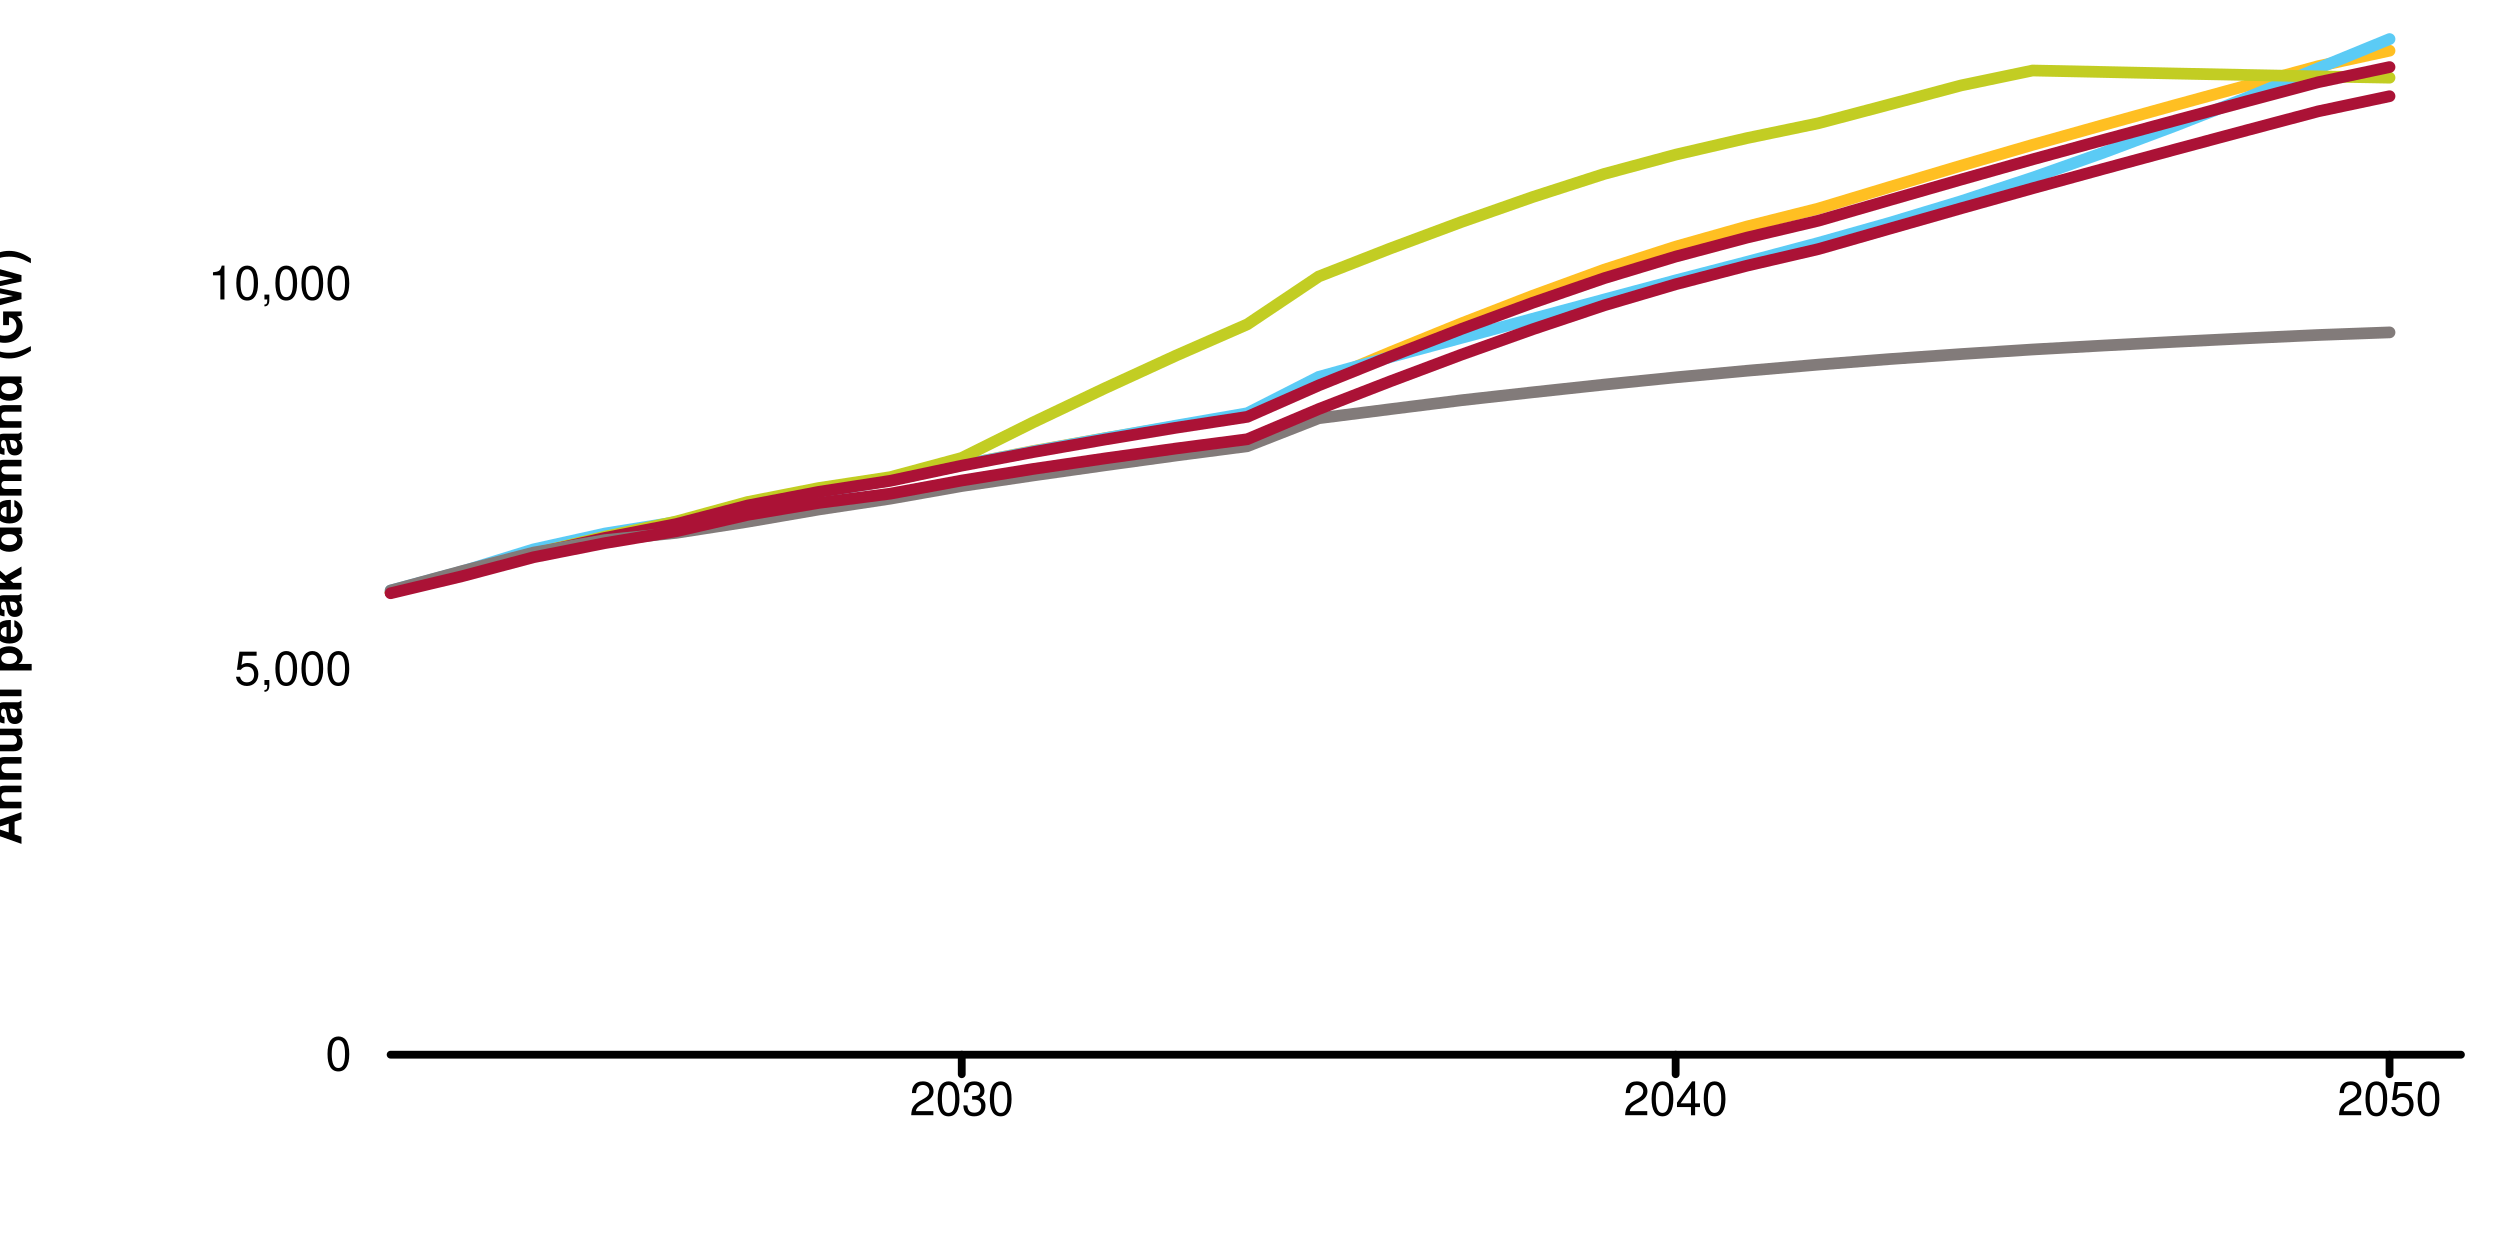
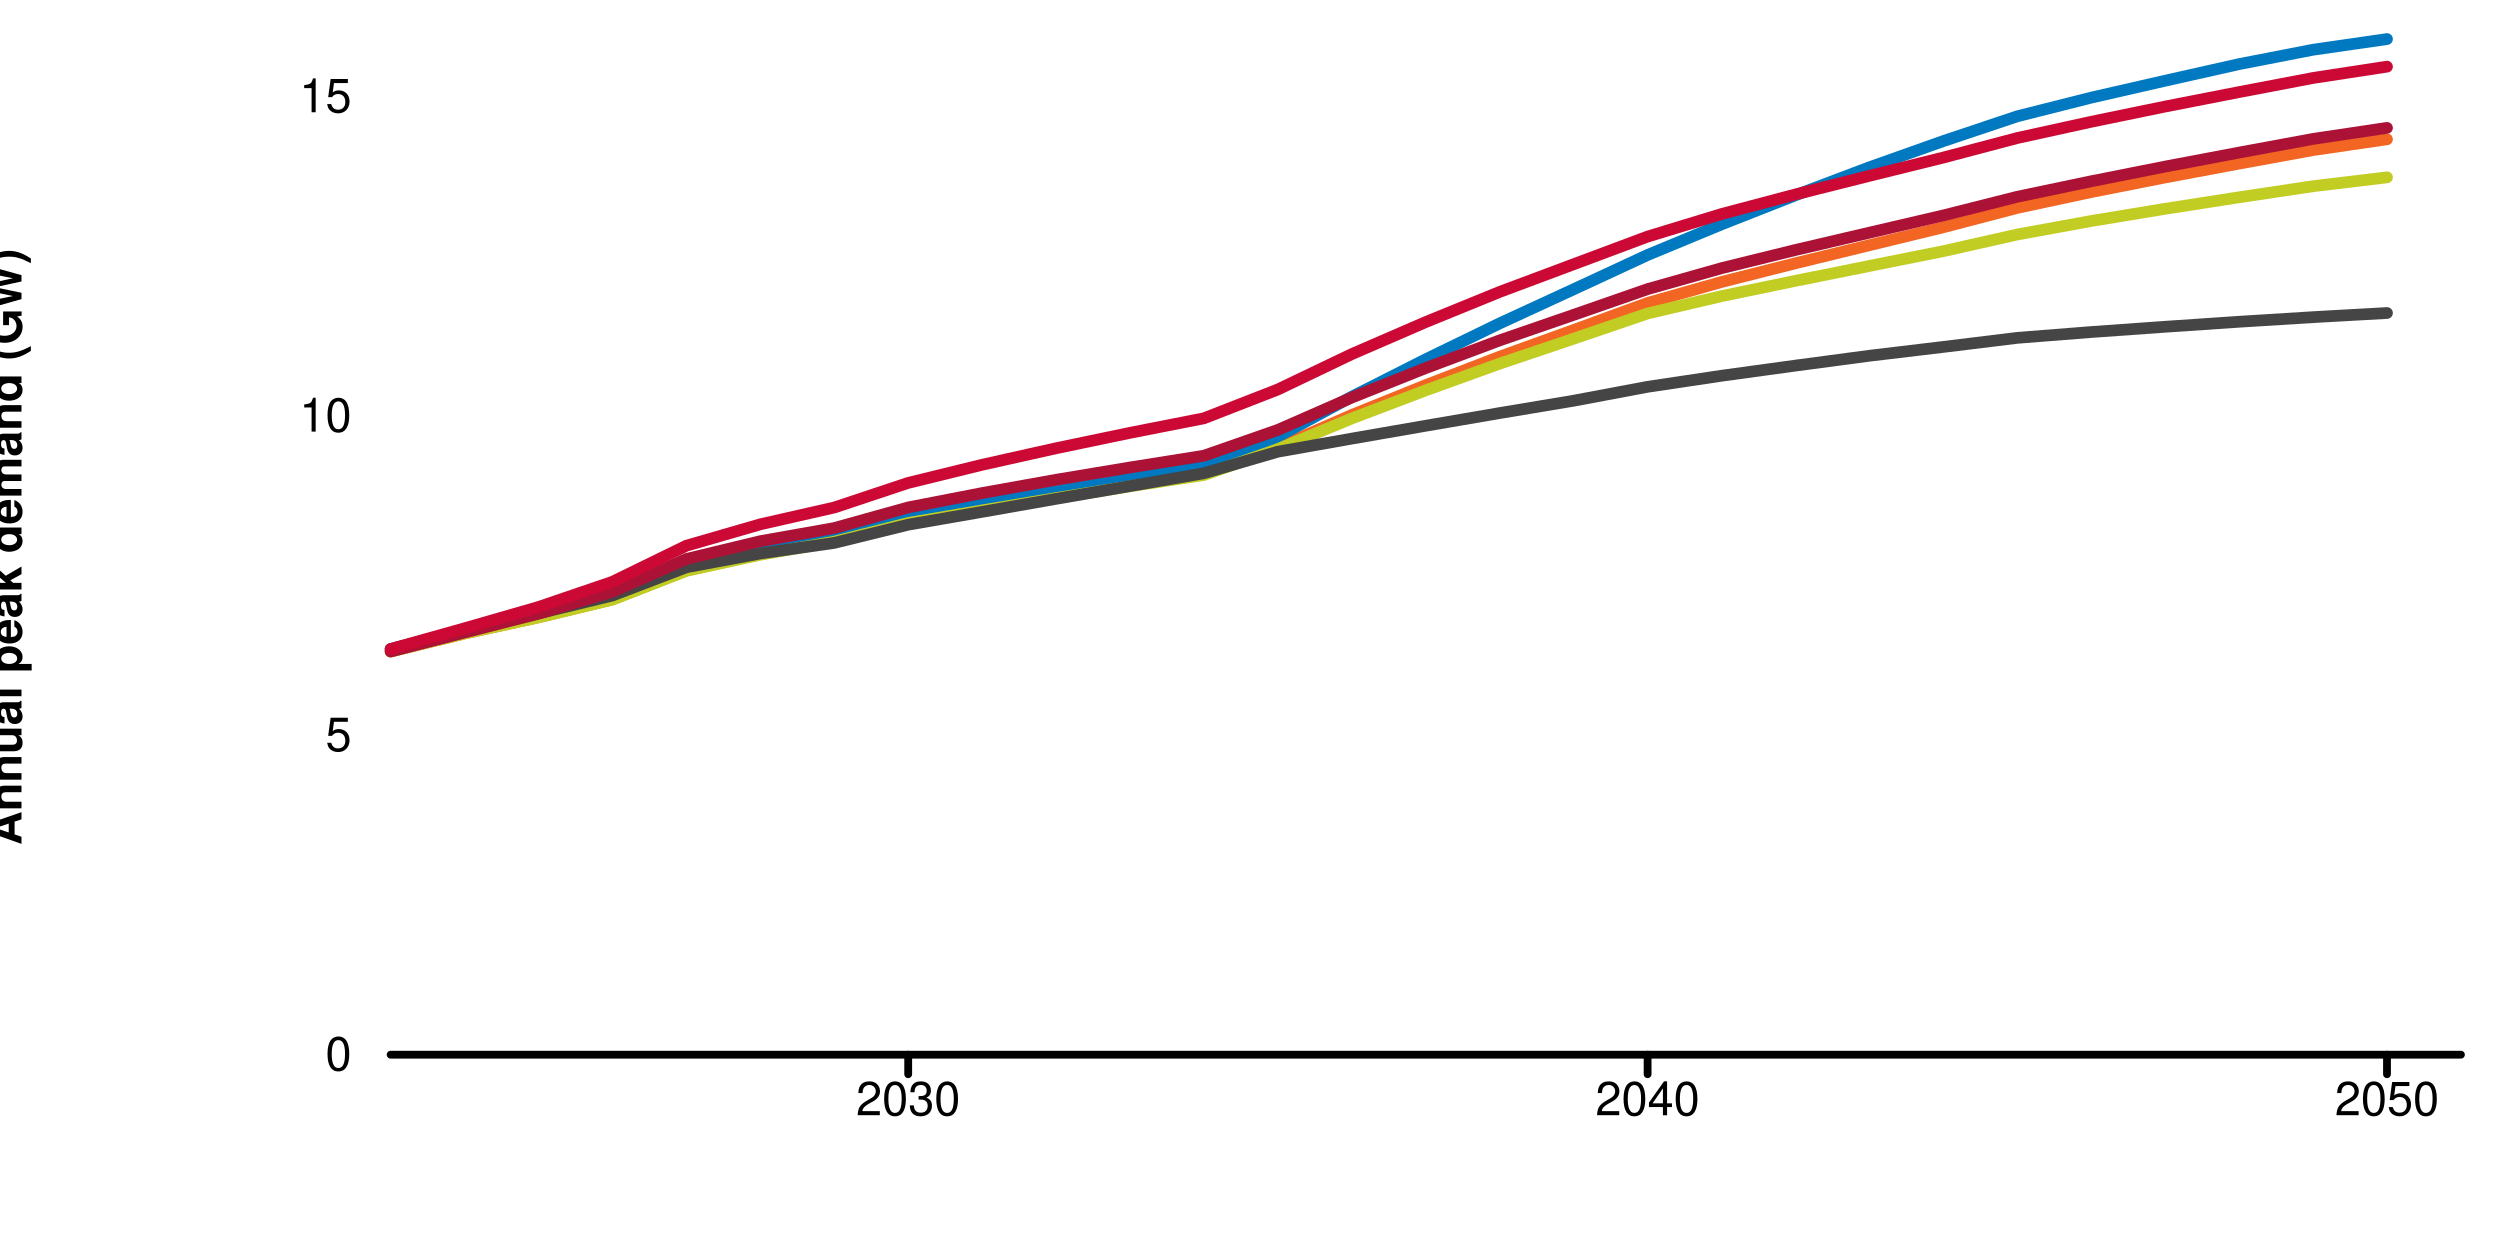
<svg xmlns="http://www.w3.org/2000/svg" width="640" height="320" viewBox="0 0 640 320" style="overflow:display" preserveAspectRatio="xMinYMin meet" overflow="visible">
  <defs>
    <style>
	.data-series path.line { fill-opacity: 0; }
	.data-series path.line.dotted { stroke-dasharray: 12 20 }
	.data-series circle { display: none; }
	.data-series:hover path.line, .data-series.on path.line { stroke-width: 5; }
	.data-series:hover circle, .data-series.on circle { display: inline; }
	.data-series circle:hover, .data-series circle.on { r: 6px!important; fill: black; }
	.grid { font-family: "Helvetica Neue",Helvetica,Arial,"Lucida Grande",sans-serif; }
	.grid line { stroke: rgb(0,0,0); stroke-width: 2; stroke-linecap: round; }
	.grid.grid-x text { text-anchor: middle; dominant-baseline: hanging; transform: translateY(10px); }
	.grid.grid-y text { text-anchor: end; dominant-baseline: middle; transform: translateX(-10px); }
	</style>
  </defs>
  <g class="grid grid-y">
    <line x1="100" y1="270" x2="630" y2="270" data-left="100" />
    <text x="100" y="270" text-anchor="end">0</text>
-     <text x="100" y="171.33" text-anchor="end">5,000</text>
-     <text x="100" y="72.659" text-anchor="end">10,000</text>
+     <text x="100" y="188.244" text-anchor="end">5</text>
+     <text x="100" y="106.488" text-anchor="end">10</text>
+     <text x="100" y="24.732" text-anchor="end">15</text>
    <text style="text-anchor:middle;dominant-baseline:hanging;font-weight:bold;transform: translateY(140px) rotate(-90deg);">Annual peak demand (GW)</text>
  </g>
  <g class="grid grid-x">
-     <line class="tick" x1="246.207" y1="270" x2="246.207" y2="275" />
-     <text x="246.207" y="270" text-anchor="middle">2030</text>
-     <line class="tick" x1="428.966" y1="270" x2="428.966" y2="275" />
-     <text x="428.966" y="270" text-anchor="middle">2040</text>
-     <line class="tick" x1="611.724" y1="270" x2="611.724" y2="275" />
-     <text x="611.724" y="270" text-anchor="middle">2050</text>
+     <line class="tick" x1="232.5" y1="270" x2="232.5" y2="275" />
+     <text x="232.5" y="270" text-anchor="middle">2030</text>
+     <line class="tick" x1="421.786" y1="270" x2="421.786" y2="275" />
+     <text x="421.786" y="270" text-anchor="middle">2040</text>
+     <line class="tick" x1="611.071" y1="270" x2="611.071" y2="275" />
+     <text x="611.071" y="270" text-anchor="middle">2050</text>
    <text style="text-anchor:middle;dominant-baseline:hanging;font-weight:bold;transform: translateY(140px) rotate(-90deg);" />
  </g>
-   <g data-scenario="consumer-transformation" class="data-series">
-     <path d="M 100.00,151.68L 118.28,147.02L 136.55,141.74L 154.83,137.55L 173.10,134.00L 191.38,129.29L 209.66,125.75L 227.93,122.95L 246.21,119.02L 264.48,115.46L 282.76,112.20L 301.03,109.11L 319.31,106.16L 337.59,97.88L 355.86,90.21L 374.14,82.78L 392.41,75.70L 410.69,69.03L 428.97,63.14L 447.24,57.98L 465.52,53.38L 483.79,47.86L 502.07,42.40L 520.34,37.08L 538.62,31.95L 556.90,26.89L 575.17,21.90L 593.45,16.94L 611.72,12.98" id="Consumer Transformation" class="line" stroke="#FFBF22" stroke-width="3" stroke-linecap="round" />
-     <circle cx="100.00" cy="151.68" data-y="5995.712559" data-x="2022" r="4" fill="#FFBF22" />
-     <circle cx="118.28" cy="147.02" data-y="6231.897847" data-x="2023" r="4" fill="#FFBF22" />
-     <circle cx="136.55" cy="141.74" data-y="6499.512521" data-x="2024" r="4" fill="#FFBF22" />
-     <circle cx="154.83" cy="137.55" data-y="6711.526093" data-x="2025" r="4" fill="#FFBF22" />
-     <circle cx="173.10" cy="134.00" data-y="6891.562474" data-x="2026" r="4" fill="#FFBF22" />
-     <circle cx="191.38" cy="129.29" data-y="7130.193904" data-x="2027" r="4" fill="#FFBF22" />
-     <circle cx="209.66" cy="125.75" data-y="7309.759074" data-x="2028" r="4" fill="#FFBF22" />
-     <circle cx="227.93" cy="122.95" data-y="7451.406292" data-x="2029" r="4" fill="#FFBF22" />
-     <circle cx="246.21" cy="119.02" data-y="7650.910626" data-x="2030" r="4" fill="#FFBF22" />
-     <circle cx="264.48" cy="115.46" data-y="7831.09897" data-x="2031" r="4" fill="#FFBF22" />
-     <circle cx="282.76" cy="112.20" data-y="7996.184655" data-x="2032" r="4" fill="#FFBF22" />
-     <circle cx="301.03" cy="109.11" data-y="8153.15143" data-x="2033" r="4" fill="#FFBF22" />
-     <circle cx="319.31" cy="106.16" data-y="8302.381687" data-x="2034" r="4" fill="#FFBF22" />
-     <circle cx="337.59" cy="97.88" data-y="8722.192824" data-x="2035" r="4" fill="#FFBF22" />
-     <circle cx="355.86" cy="90.21" data-y="9110.719048" data-x="2036" r="4" fill="#FFBF22" />
-     <circle cx="374.14" cy="82.78" data-y="9487.388771" data-x="2037" r="4" fill="#FFBF22" />
-     <circle cx="392.41" cy="75.70" data-y="9845.89915" data-x="2038" r="4" fill="#FFBF22" />
-     <circle cx="410.69" cy="69.03" data-y="10183.8288" data-x="2039" r="4" fill="#FFBF22" />
-     <circle cx="428.97" cy="63.14" data-y="10482.25698" data-x="2040" r="4" fill="#FFBF22" />
-     <circle cx="447.24" cy="57.98" data-y="10744.06309" data-x="2041" r="4" fill="#FFBF22" />
-     <circle cx="465.52" cy="53.38" data-y="10977.08038" data-x="2042" r="4" fill="#FFBF22" />
-     <circle cx="483.79" cy="47.86" data-y="11256.77734" data-x="2043" r="4" fill="#FFBF22" />
-     <circle cx="502.07" cy="42.40" data-y="11533.48964" data-x="2044" r="4" fill="#FFBF22" />
-     <circle cx="520.34" cy="37.08" data-y="11803.1248" data-x="2045" r="4" fill="#FFBF22" />
-     <circle cx="538.62" cy="31.95" data-y="12063.01837" data-x="2046" r="4" fill="#FFBF22" />
-     <circle cx="556.90" cy="26.89" data-y="12319.05521" data-x="2047" r="4" fill="#FFBF22" />
-     <circle cx="575.17" cy="21.90" data-y="12572.39372" data-x="2048" r="4" fill="#FFBF22" />
-     <circle cx="593.45" cy="16.94" data-y="12823.54179" data-x="2049" r="4" fill="#FFBF22" />
-     <circle cx="611.72" cy="12.98" data-y="13024.31081" data-x="2050" r="4" fill="#FFBF22" />
-   </g>
-   <g data-scenario="system-transformation" class="data-series">
-     <path d="M 100.00,151.17L 118.28,146.29L 136.55,140.64L 154.83,136.58L 173.10,133.64L 191.38,129.81L 209.66,126.07L 227.93,122.93L 246.21,119.02L 264.48,115.55L 282.76,112.21L 301.03,108.96L 319.31,105.78L 337.59,96.48L 355.86,91.42L 374.14,86.49L 392.41,81.59L 410.69,76.66L 428.97,71.77L 447.24,67.03L 465.52,62.18L 483.79,57.03L 502.07,51.50L 520.34,45.48L 538.62,39.02L 556.90,32.18L 575.17,25.02L 593.45,17.48L 611.72,10.00" id="System Transformation" class="line" stroke="#5BCBF5" stroke-width="3" stroke-linecap="round" />
-     <circle cx="100.00" cy="151.17" data-y="6021.497055" data-x="2022" r="4" fill="#5BCBF5" />
-     <circle cx="118.28" cy="146.29" data-y="6268.849153" data-x="2023" r="4" fill="#5BCBF5" />
-     <circle cx="136.55" cy="140.64" data-y="6555.100224" data-x="2024" r="4" fill="#5BCBF5" />
-     <circle cx="154.83" cy="136.58" data-y="6760.646909" data-x="2025" r="4" fill="#5BCBF5" />
-     <circle cx="173.10" cy="133.64" data-y="6909.930106" data-x="2026" r="4" fill="#5BCBF5" />
-     <circle cx="191.38" cy="129.81" data-y="7103.895986" data-x="2027" r="4" fill="#5BCBF5" />
-     <circle cx="209.66" cy="126.07" data-y="7293.259839" data-x="2028" r="4" fill="#5BCBF5" />
-     <circle cx="227.93" cy="122.93" data-y="7452.669477" data-x="2029" r="4" fill="#5BCBF5" />
-     <circle cx="246.21" cy="119.02" data-y="7650.820764" data-x="2030" r="4" fill="#5BCBF5" />
-     <circle cx="264.48" cy="115.55" data-y="7826.761395" data-x="2031" r="4" fill="#5BCBF5" />
-     <circle cx="282.76" cy="112.21" data-y="7995.787189" data-x="2032" r="4" fill="#5BCBF5" />
-     <circle cx="301.03" cy="108.96" data-y="8160.513242" data-x="2033" r="4" fill="#5BCBF5" />
-     <circle cx="319.31" cy="105.78" data-y="8321.669756" data-x="2034" r="4" fill="#5BCBF5" />
-     <circle cx="337.59" cy="96.48" data-y="8792.788657" data-x="2035" r="4" fill="#5BCBF5" />
-     <circle cx="355.86" cy="91.42" data-y="9049.113617" data-x="2036" r="4" fill="#5BCBF5" />
-     <circle cx="374.14" cy="86.49" data-y="9299.074447" data-x="2037" r="4" fill="#5BCBF5" />
-     <circle cx="392.41" cy="81.59" data-y="9547.625773" data-x="2038" r="4" fill="#5BCBF5" />
-     <circle cx="410.69" cy="76.66" data-y="9797.27353" data-x="2039" r="4" fill="#5BCBF5" />
-     <circle cx="428.97" cy="71.77" data-y="10044.95934" data-x="2040" r="4" fill="#5BCBF5" />
-     <circle cx="447.24" cy="67.03" data-y="10285.23721" data-x="2041" r="4" fill="#5BCBF5" />
-     <circle cx="465.52" cy="62.18" data-y="10531.18934" data-x="2042" r="4" fill="#5BCBF5" />
-     <circle cx="483.79" cy="57.03" data-y="10791.74396" data-x="2043" r="4" fill="#5BCBF5" />
-     <circle cx="502.07" cy="51.50" data-y="11072.05218" data-x="2044" r="4" fill="#5BCBF5" />
-     <circle cx="520.34" cy="45.48" data-y="11377.46327" data-x="2045" r="4" fill="#5BCBF5" />
-     <circle cx="538.62" cy="39.02" data-y="11704.49413" data-x="2046" r="4" fill="#5BCBF5" />
-     <circle cx="556.90" cy="32.18" data-y="12051.0731" data-x="2047" r="4" fill="#5BCBF5" />
-     <circle cx="575.17" cy="25.02" data-y="12414.03982" data-x="2048" r="4" fill="#5BCBF5" />
-     <circle cx="593.45" cy="17.48" data-y="12796.33046" data-x="2049" r="4" fill="#5BCBF5" />
-     <circle cx="611.72" cy="10.00" data-y="13175.17392" data-x="2050" r="4" fill="#5BCBF5" />
-   </g>
-   <g data-scenario="leading-the-way" class="data-series">
-     <path d="M 100.00,151.68L 118.28,147.04L 136.55,141.75L 154.83,137.38L 173.10,133.50L 191.38,128.51L 209.66,124.92L 227.93,122.14L 246.21,117.22L 264.48,108.13L 282.76,99.43L 301.03,91.04L 319.31,83.03L 337.59,70.78L 355.86,63.63L 374.14,56.82L 392.41,50.42L 410.69,44.52L 428.97,39.59L 447.24,35.35L 465.52,31.55L 483.79,26.72L 502.07,21.86L 520.34,18.05L 538.62,18.43L 556.90,18.82L 575.17,19.19L 593.45,19.55L 611.72,19.89" id="Leading The Way" class="line" stroke="#C2CD23" stroke-width="3" stroke-linecap="round" />
-     <circle cx="100.00" cy="151.68" data-y="5995.712559" data-x="2022" r="4" fill="#C2CD23" />
-     <circle cx="118.28" cy="147.04" data-y="6231.096783" data-x="2023" r="4" fill="#C2CD23" />
-     <circle cx="136.55" cy="141.75" data-y="6498.81177" data-x="2024" r="4" fill="#C2CD23" />
-     <circle cx="154.83" cy="137.38" data-y="6720.34205" data-x="2025" r="4" fill="#C2CD23" />
-     <circle cx="173.10" cy="133.50" data-y="6916.798092" data-x="2026" r="4" fill="#C2CD23" />
-     <circle cx="191.38" cy="128.51" data-y="7169.978353" data-x="2027" r="4" fill="#C2CD23" />
-     <circle cx="209.66" cy="124.92" data-y="7351.555524" data-x="2028" r="4" fill="#C2CD23" />
-     <circle cx="227.93" cy="122.14" data-y="7492.840604" data-x="2029" r="4" fill="#C2CD23" />
-     <circle cx="246.21" cy="117.22" data-y="7742.013068" data-x="2030" r="4" fill="#C2CD23" />
-     <circle cx="264.48" cy="108.13" data-y="8202.527517" data-x="2031" r="4" fill="#C2CD23" />
-     <circle cx="282.76" cy="99.43" data-y="8643.329692" data-x="2032" r="4" fill="#C2CD23" />
-     <circle cx="301.03" cy="91.04" data-y="9068.461146" data-x="2033" r="4" fill="#C2CD23" />
-     <circle cx="319.31" cy="83.03" data-y="9474.334362" data-x="2034" r="4" fill="#C2CD23" />
-     <circle cx="337.59" cy="70.78" data-y="10095.41165" data-x="2035" r="4" fill="#C2CD23" />
-     <circle cx="355.86" cy="63.63" data-y="10457.55682" data-x="2036" r="4" fill="#C2CD23" />
-     <circle cx="374.14" cy="56.82" data-y="10802.83569" data-x="2037" r="4" fill="#C2CD23" />
-     <circle cx="392.41" cy="50.42" data-y="11126.72912" data-x="2038" r="4" fill="#C2CD23" />
-     <circle cx="410.69" cy="44.52" data-y="11425.72523" data-x="2039" r="4" fill="#C2CD23" />
-     <circle cx="428.97" cy="39.59" data-y="11675.73164" data-x="2040" r="4" fill="#C2CD23" />
-     <circle cx="447.24" cy="35.35" data-y="11890.77339" data-x="2041" r="4" fill="#C2CD23" />
-     <circle cx="465.52" cy="31.55" data-y="12083.31242" data-x="2042" r="4" fill="#C2CD23" />
-     <circle cx="483.79" cy="26.72" data-y="12327.86568" data-x="2043" r="4" fill="#C2CD23" />
-     <circle cx="502.07" cy="21.86" data-y="12574.18742" data-x="2044" r="4" fill="#C2CD23" />
-     <circle cx="520.34" cy="18.05" data-y="12767.05758" data-x="2045" r="4" fill="#C2CD23" />
-     <circle cx="538.62" cy="18.43" data-y="12747.90383" data-x="2046" r="4" fill="#C2CD23" />
-     <circle cx="556.90" cy="18.82" data-y="12728.43257" data-x="2047" r="4" fill="#C2CD23" />
-     <circle cx="575.17" cy="19.19" data-y="12709.65617" data-x="2048" r="4" fill="#C2CD23" />
-     <circle cx="593.45" cy="19.55" data-y="12691.29411" data-x="2049" r="4" fill="#C2CD23" />
-     <circle cx="611.72" cy="19.89" data-y="12673.99236" data-x="2050" r="4" fill="#C2CD23" />
-   </g>
-   <g data-scenario="planning-scenario" class="data-series">
-     <path d="M 100.00,151.68L 118.28,147.05L 136.55,141.82L 154.83,137.71L 173.10,134.16L 191.38,129.41L 209.66,125.90L 227.93,123.08L 246.21,119.20L 264.48,115.74L 282.76,112.54L 301.03,109.51L 319.31,106.71L 337.59,98.66L 355.86,91.30L 374.14,84.21L 392.41,77.50L 410.69,71.21L 428.97,65.68L 447.24,60.82L 465.52,56.50L 483.79,51.21L 502.07,45.96L 520.34,40.80L 538.62,35.79L 556.90,30.83L 575.17,25.92L 593.45,21.05L 611.72,17.17" id="NPg Best View (no TouT)" class="line" stroke="#ab1236" stroke-width="3" stroke-linecap="round" />
-     <circle cx="100.00" cy="151.68" data-y="5995.712559" data-x="2022" r="4" fill="#ab1236" />
-     <circle cx="118.28" cy="147.05" data-y="6230.403368" data-x="2023" r="4" fill="#ab1236" />
-     <circle cx="136.55" cy="141.82" data-y="6495.350229" data-x="2024" r="4" fill="#ab1236" />
-     <circle cx="154.83" cy="137.71" data-y="6703.510658" data-x="2025" r="4" fill="#ab1236" />
-     <circle cx="173.10" cy="134.16" data-y="6883.662883" data-x="2026" r="4" fill="#ab1236" />
-     <circle cx="191.38" cy="129.41" data-y="7124.200686" data-x="2027" r="4" fill="#ab1236" />
-     <circle cx="209.66" cy="125.90" data-y="7302.134749" data-x="2028" r="4" fill="#ab1236" />
-     <circle cx="227.93" cy="123.08" data-y="7444.882573" data-x="2029" r="4" fill="#ab1236" />
-     <circle cx="246.21" cy="119.20" data-y="7641.576486" data-x="2030" r="4" fill="#ab1236" />
-     <circle cx="264.48" cy="115.74" data-y="7817.181574" data-x="2031" r="4" fill="#ab1236" />
-     <circle cx="282.76" cy="112.54" data-y="7979.144442" data-x="2032" r="4" fill="#ab1236" />
-     <circle cx="301.03" cy="109.51" data-y="8132.433734" data-x="2033" r="4" fill="#ab1236" />
-     <circle cx="319.31" cy="106.71" data-y="8274.36738" data-x="2034" r="4" fill="#ab1236" />
-     <circle cx="337.59" cy="98.66" data-y="8682.406232" data-x="2035" r="4" fill="#ab1236" />
-     <circle cx="355.86" cy="91.30" data-y="9055.534501" data-x="2036" r="4" fill="#ab1236" />
-     <circle cx="374.14" cy="84.21" data-y="9414.896822" data-x="2037" r="4" fill="#ab1236" />
-     <circle cx="392.41" cy="77.50" data-y="9754.757657" data-x="2038" r="4" fill="#ab1236" />
-     <circle cx="410.69" cy="71.21" data-y="10073.51204" data-x="2039" r="4" fill="#ab1236" />
-     <circle cx="428.97" cy="65.68" data-y="10353.40721" data-x="2040" r="4" fill="#ab1236" />
-     <circle cx="447.24" cy="60.82" data-y="10599.83546" data-x="2041" r="4" fill="#ab1236" />
-     <circle cx="465.52" cy="56.50" data-y="10819.07917" data-x="2042" r="4" fill="#ab1236" />
-     <circle cx="483.79" cy="51.21" data-y="11086.85799" data-x="2043" r="4" fill="#ab1236" />
-     <circle cx="502.07" cy="45.96" data-y="11353.13069" data-x="2044" r="4" fill="#ab1236" />
-     <circle cx="520.34" cy="40.80" data-y="11614.21599" data-x="2045" r="4" fill="#ab1236" />
-     <circle cx="538.62" cy="35.79" data-y="11868.50096" data-x="2046" r="4" fill="#ab1236" />
-     <circle cx="556.90" cy="30.83" data-y="12119.52803" data-x="2047" r="4" fill="#ab1236" />
-     <circle cx="575.17" cy="25.92" data-y="12368.50272" data-x="2048" r="4" fill="#ab1236" />
-     <circle cx="593.45" cy="21.05" data-y="12615.28609" data-x="2049" r="4" fill="#ab1236" />
-     <circle cx="611.72" cy="17.17" data-y="12811.94753" data-x="2050" r="4" fill="#ab1236" />
-   </g>
-   <g data-scenario="falling-short" class="data-series">
-     <path d="M 100.00,151.17L 118.28,146.20L 136.55,141.46L 154.83,138.27L 173.10,136.42L 191.38,133.57L 209.66,130.42L 227.93,127.66L 246.21,124.43L 264.48,121.72L 282.76,119.13L 301.03,116.62L 319.31,114.23L 337.59,107.07L 355.86,104.75L 374.14,102.46L 392.41,100.42L 410.69,98.45L 428.97,96.60L 447.24,94.91L 465.52,93.34L 483.79,91.92L 502.07,90.64L 520.34,89.47L 538.62,88.45L 556.90,87.50L 575.17,86.60L 593.45,85.76L 611.72,85.09" id="Falling Short" class="line" stroke="#827B7A" stroke-width="3" stroke-linecap="round" />
-     <circle cx="100.00" cy="151.17" data-y="6021.389369" data-x="2022" r="4" fill="#827B7A" />
-     <circle cx="118.28" cy="146.20" data-y="6273.484491" data-x="2023" r="4" fill="#827B7A" />
-     <circle cx="136.55" cy="141.46" data-y="6513.526702" data-x="2024" r="4" fill="#827B7A" />
-     <circle cx="154.83" cy="138.27" data-y="6675.287739" data-x="2025" r="4" fill="#827B7A" />
-     <circle cx="173.10" cy="136.42" data-y="6768.777811" data-x="2026" r="4" fill="#827B7A" />
-     <circle cx="191.38" cy="133.57" data-y="6913.64966" data-x="2027" r="4" fill="#827B7A" />
-     <circle cx="209.66" cy="130.42" data-y="7073.196722" data-x="2028" r="4" fill="#827B7A" />
-     <circle cx="227.93" cy="127.66" data-y="7213.073379" data-x="2029" r="4" fill="#827B7A" />
-     <circle cx="246.21" cy="124.43" data-y="7376.352363" data-x="2030" r="4" fill="#827B7A" />
-     <circle cx="264.48" cy="121.72" data-y="7514.08702" data-x="2031" r="4" fill="#827B7A" />
-     <circle cx="282.76" cy="119.13" data-y="7645.146006" data-x="2032" r="4" fill="#827B7A" />
-     <circle cx="301.03" cy="116.62" data-y="7772.551206" data-x="2033" r="4" fill="#827B7A" />
-     <circle cx="319.31" cy="114.23" data-y="7893.282672" data-x="2034" r="4" fill="#827B7A" />
-     <circle cx="337.59" cy="107.07" data-y="8256.141417" data-x="2035" r="4" fill="#827B7A" />
-     <circle cx="355.86" cy="104.75" data-y="8373.665246" data-x="2036" r="4" fill="#827B7A" />
-     <circle cx="374.14" cy="102.46" data-y="8489.700199" data-x="2037" r="4" fill="#827B7A" />
-     <circle cx="392.41" cy="100.42" data-y="8593.375873" data-x="2038" r="4" fill="#827B7A" />
-     <circle cx="410.69" cy="98.45" data-y="8692.856329" data-x="2039" r="4" fill="#827B7A" />
-     <circle cx="428.97" cy="96.60" data-y="8786.803046" data-x="2040" r="4" fill="#827B7A" />
-     <circle cx="447.24" cy="94.91" data-y="8872.715631" data-x="2041" r="4" fill="#827B7A" />
-     <circle cx="465.52" cy="93.34" data-y="8952.076715" data-x="2042" r="4" fill="#827B7A" />
-     <circle cx="483.79" cy="91.92" data-y="9023.896906" data-x="2043" r="4" fill="#827B7A" />
-     <circle cx="502.07" cy="90.64" data-y="9089.046096" data-x="2044" r="4" fill="#827B7A" />
-     <circle cx="520.34" cy="89.47" data-y="9148.114761" data-x="2045" r="4" fill="#827B7A" />
-     <circle cx="538.62" cy="88.45" data-y="9200.033328" data-x="2046" r="4" fill="#827B7A" />
-     <circle cx="556.90" cy="87.50" data-y="9248.178769" data-x="2047" r="4" fill="#827B7A" />
-     <circle cx="575.17" cy="86.60" data-y="9293.668968" data-x="2048" r="4" fill="#827B7A" />
-     <circle cx="593.45" cy="85.76" data-y="9336.142927" data-x="2049" r="4" fill="#827B7A" />
-     <circle cx="611.72" cy="85.09" data-y="9370.306132" data-x="2050" r="4" fill="#827B7A" />
-   </g>
-   <g data-scenario="planning-scenario" class="data-series">
-     <path d="M 100.00,151.87L 118.28,147.51L 136.55,142.66L 154.83,139.04L 173.10,136.00L 191.38,131.81L 209.66,128.74L 227.93,126.38L 246.21,123.01L 264.48,120.05L 282.76,117.37L 301.03,114.82L 319.31,112.44L 337.59,104.72L 355.86,97.64L 374.14,90.78L 392.41,84.28L 410.69,78.16L 428.97,72.77L 447.24,68.01L 465.52,63.76L 483.79,58.53L 502.07,53.32L 520.34,48.20L 538.62,43.19L 556.90,38.25L 575.17,33.35L 593.45,28.50L 611.72,24.63" id="NPg Best View" class="line" stroke="#ab1236" stroke-width="3" stroke-linecap="round" />
-     <circle cx="100.00" cy="151.87" data-y="5986.164637" data-x="2022" r="4" fill="#ab1236" />
-     <circle cx="118.28" cy="147.51" data-y="6206.841958" data-x="2023" r="4" fill="#ab1236" />
-     <circle cx="136.55" cy="142.66" data-y="6452.951423" data-x="2024" r="4" fill="#ab1236" />
-     <circle cx="154.83" cy="139.04" data-y="6636.263825" data-x="2025" r="4" fill="#ab1236" />
-     <circle cx="173.10" cy="136.00" data-y="6790.132732" data-x="2026" r="4" fill="#ab1236" />
-     <circle cx="191.38" cy="131.81" data-y="7002.638896" data-x="2027" r="4" fill="#ab1236" />
-     <circle cx="209.66" cy="128.74" data-y="7157.985186" data-x="2028" r="4" fill="#ab1236" />
-     <circle cx="227.93" cy="126.38" data-y="7277.915904" data-x="2029" r="4" fill="#ab1236" />
-     <circle cx="246.21" cy="123.01" data-y="7448.612809" data-x="2030" r="4" fill="#ab1236" />
-     <circle cx="264.48" cy="120.05" data-y="7598.457178" data-x="2031" r="4" fill="#ab1236" />
-     <circle cx="282.76" cy="117.37" data-y="7734.11356" data-x="2032" r="4" fill="#ab1236" />
-     <circle cx="301.03" cy="114.82" data-y="7863.489208" data-x="2033" r="4" fill="#ab1236" />
-     <circle cx="319.31" cy="112.44" data-y="7984.231654" data-x="2034" r="4" fill="#ab1236" />
-     <circle cx="337.59" cy="104.72" data-y="8375.205427" data-x="2035" r="4" fill="#ab1236" />
-     <circle cx="355.86" cy="97.64" data-y="8734.315833" data-x="2036" r="4" fill="#ab1236" />
-     <circle cx="374.14" cy="90.78" data-y="9081.68122" data-x="2037" r="4" fill="#ab1236" />
-     <circle cx="392.41" cy="84.28" data-y="9411.37057" data-x="2038" r="4" fill="#ab1236" />
-     <circle cx="410.69" cy="78.16" data-y="9721.472159" data-x="2039" r="4" fill="#ab1236" />
-     <circle cx="428.97" cy="72.77" data-y="9994.440387" data-x="2040" r="4" fill="#ab1236" />
-     <circle cx="447.24" cy="68.01" data-y="10235.59242" data-x="2041" r="4" fill="#ab1236" />
-     <circle cx="465.52" cy="63.76" data-y="10450.83327" data-x="2042" r="4" fill="#ab1236" />
-     <circle cx="483.79" cy="58.53" data-y="10715.73875" data-x="2043" r="4" fill="#ab1236" />
-     <circle cx="502.07" cy="53.32" data-y="10980.03499" data-x="2044" r="4" fill="#ab1236" />
-     <circle cx="520.34" cy="48.20" data-y="11239.68112" data-x="2045" r="4" fill="#ab1236" />
-     <circle cx="538.62" cy="43.19" data-y="11493.23124" data-x="2046" r="4" fill="#ab1236" />
-     <circle cx="556.90" cy="38.25" data-y="11743.62515" data-x="2047" r="4" fill="#ab1236" />
-     <circle cx="575.17" cy="33.35" data-y="11991.85622" data-x="2048" r="4" fill="#ab1236" />
-     <circle cx="593.45" cy="28.50" data-y="12237.85302" data-x="2049" r="4" fill="#ab1236" />
-     <circle cx="611.72" cy="24.63" data-y="12433.63611" data-x="2050" r="4" fill="#ab1236" />
+   <g data-scenario="electric-engagement" class="data-series">
+     <path d="M 100.00,166.79L 118.93,162.16L 137.86,158.01L 156.79,153.43L 175.71,146.03L 194.64,141.86L 213.57,138.49L 232.50,133.66L 251.43,130.43L 270.36,127.22L 289.29,124.18L 308.21,121.22L 327.14,114.50L 346.07,106.23L 365.00,98.59L 383.93,91.31L 402.86,84.48L 421.79,77.55L 440.71,72.18L 459.64,67.39L 478.57,62.77L 497.50,58.17L 516.43,53.22L 535.36,49.16L 554.29,45.42L 573.21,41.88L 592.14,38.42L 611.07,35.65" id="Electric Engagement" class="line" stroke="#F26522" stroke-width="3" stroke-linecap="round" />
+     <circle cx="100.00" cy="166.79" data-y="6.312" data-x="2023" r="4" fill="#F26522" />
+     <circle cx="118.93" cy="162.16" data-y="6.595" data-x="2024" r="4" fill="#F26522" />
+     <circle cx="137.86" cy="158.01" data-y="6.849" data-x="2025" r="4" fill="#F26522" />
+     <circle cx="156.79" cy="153.43" data-y="7.129" data-x="2026" r="4" fill="#F26522" />
+     <circle cx="175.71" cy="146.03" data-y="7.582" data-x="2027" r="4" fill="#F26522" />
+     <circle cx="194.64" cy="141.86" data-y="7.837" data-x="2028" r="4" fill="#F26522" />
+     <circle cx="213.57" cy="138.49" data-y="8.043" data-x="2029" r="4" fill="#F26522" />
+     <circle cx="232.50" cy="133.66" data-y="8.338" data-x="2030" r="4" fill="#F26522" />
+     <circle cx="251.43" cy="130.43" data-y="8.536" data-x="2031" r="4" fill="#F26522" />
+     <circle cx="270.36" cy="127.22" data-y="8.732" data-x="2032" r="4" fill="#F26522" />
+     <circle cx="289.29" cy="124.18" data-y="8.918" data-x="2033" r="4" fill="#F26522" />
+     <circle cx="308.21" cy="121.22" data-y="9.099" data-x="2034" r="4" fill="#F26522" />
+     <circle cx="327.14" cy="114.50" data-y="9.510" data-x="2035" r="4" fill="#F26522" />
+     <circle cx="346.07" cy="106.23" data-y="10.016" data-x="2036" r="4" fill="#F26522" />
+     <circle cx="365.00" cy="98.59" data-y="10.483" data-x="2037" r="4" fill="#F26522" />
+     <circle cx="383.93" cy="91.31" data-y="10.928" data-x="2038" r="4" fill="#F26522" />
+     <circle cx="402.86" cy="84.48" data-y="11.346" data-x="2039" r="4" fill="#F26522" />
+     <circle cx="421.79" cy="77.55" data-y="11.770" data-x="2040" r="4" fill="#F26522" />
+     <circle cx="440.71" cy="72.18" data-y="12.098" data-x="2041" r="4" fill="#F26522" />
+     <circle cx="459.64" cy="67.39" data-y="12.391" data-x="2042" r="4" fill="#F26522" />
+     <circle cx="478.57" cy="62.77" data-y="12.674" data-x="2043" r="4" fill="#F26522" />
+     <circle cx="497.50" cy="58.17" data-y="12.955" data-x="2044" r="4" fill="#F26522" />
+     <circle cx="516.43" cy="53.22" data-y="13.258" data-x="2045" r="4" fill="#F26522" />
+     <circle cx="535.36" cy="49.16" data-y="13.506" data-x="2046" r="4" fill="#F26522" />
+     <circle cx="554.29" cy="45.42" data-y="13.735" data-x="2047" r="4" fill="#F26522" />
+     <circle cx="573.21" cy="41.88" data-y="13.951" data-x="2048" r="4" fill="#F26522" />
+     <circle cx="592.14" cy="38.42" data-y="14.163" data-x="2049" r="4" fill="#F26522" />
+     <circle cx="611.07" cy="35.65" data-y="14.332" data-x="2050" r="4" fill="#F26522" />
+   </g>
+   <g data-scenario="hydrogen-evolution" class="data-series">
+     <path d="M 100.00,166.25L 118.93,161.38L 137.86,156.83L 156.79,151.98L 175.71,144.59L 194.64,140.58L 213.57,137.31L 232.50,132.42L 251.43,129.05L 270.36,125.73L 289.29,122.50L 308.21,119.29L 327.14,111.79L 346.07,101.55L 365.00,91.97L 383.93,82.78L 402.86,74.05L 421.79,65.27L 440.71,57.43L 459.64,49.98L 478.57,42.83L 497.50,36.11L 516.43,29.77L 535.36,24.99L 554.29,20.66L 573.21,16.41L 592.14,12.73L 611.07,10.00" id="Hydrogen Evolution" class="line" stroke="#0079C1" stroke-width="3" stroke-linecap="round" />
+     <circle cx="100.00" cy="166.25" data-y="6.345" data-x="2023" r="4" fill="#0079C1" />
+     <circle cx="118.93" cy="161.38" data-y="6.643" data-x="2024" r="4" fill="#0079C1" />
+     <circle cx="137.86" cy="156.83" data-y="6.921" data-x="2025" r="4" fill="#0079C1" />
+     <circle cx="156.79" cy="151.98" data-y="7.218" data-x="2026" r="4" fill="#0079C1" />
+     <circle cx="175.71" cy="144.59" data-y="7.670" data-x="2027" r="4" fill="#0079C1" />
+     <circle cx="194.64" cy="140.58" data-y="7.915" data-x="2028" r="4" fill="#0079C1" />
+     <circle cx="213.57" cy="137.31" data-y="8.115" data-x="2029" r="4" fill="#0079C1" />
+     <circle cx="232.50" cy="132.42" data-y="8.414" data-x="2030" r="4" fill="#0079C1" />
+     <circle cx="251.43" cy="129.05" data-y="8.620" data-x="2031" r="4" fill="#0079C1" />
+     <circle cx="270.36" cy="125.73" data-y="8.823" data-x="2032" r="4" fill="#0079C1" />
+     <circle cx="289.29" cy="122.50" data-y="9.021" data-x="2033" r="4" fill="#0079C1" />
+     <circle cx="308.21" cy="119.29" data-y="9.217" data-x="2034" r="4" fill="#0079C1" />
+     <circle cx="327.14" cy="111.79" data-y="9.676" data-x="2035" r="4" fill="#0079C1" />
+     <circle cx="346.07" cy="101.55" data-y="10.302" data-x="2036" r="4" fill="#0079C1" />
+     <circle cx="365.00" cy="91.97" data-y="10.888" data-x="2037" r="4" fill="#0079C1" />
+     <circle cx="383.93" cy="82.78" data-y="11.450" data-x="2038" r="4" fill="#0079C1" />
+     <circle cx="402.86" cy="74.05" data-y="11.984" data-x="2039" r="4" fill="#0079C1" />
+     <circle cx="421.79" cy="65.27" data-y="12.521" data-x="2040" r="4" fill="#0079C1" />
+     <circle cx="440.71" cy="57.43" data-y="13.000" data-x="2041" r="4" fill="#0079C1" />
+     <circle cx="459.64" cy="49.98" data-y="13.456" data-x="2042" r="4" fill="#0079C1" />
+     <circle cx="478.57" cy="42.83" data-y="13.893" data-x="2043" r="4" fill="#0079C1" />
+     <circle cx="497.50" cy="36.11" data-y="14.304" data-x="2044" r="4" fill="#0079C1" />
+     <circle cx="516.43" cy="29.77" data-y="14.692" data-x="2045" r="4" fill="#0079C1" />
+     <circle cx="535.36" cy="24.99" data-y="14.984" data-x="2046" r="4" fill="#0079C1" />
+     <circle cx="554.29" cy="20.66" data-y="15.249" data-x="2047" r="4" fill="#0079C1" />
+     <circle cx="573.21" cy="16.41" data-y="15.509" data-x="2048" r="4" fill="#0079C1" />
+     <circle cx="592.14" cy="12.73" data-y="15.734" data-x="2049" r="4" fill="#0079C1" />
+     <circle cx="611.07" cy="10.00" data-y="15.901" data-x="2050" r="4" fill="#0079C1" />
+   </g>
+   <g data-scenario="holistic-transition" class="data-series">
+     <path d="M 100.00,166.79L 118.93,162.18L 137.86,158.06L 156.79,153.50L 175.71,146.14L 194.64,142.00L 213.57,138.67L 232.50,133.88L 251.43,130.66L 270.36,127.50L 289.29,124.49L 308.21,121.60L 327.14,114.97L 346.07,107.11L 365.00,99.92L 383.93,93.08L 402.86,86.70L 421.79,80.24L 440.71,75.81L 459.64,71.89L 478.57,68.08L 497.50,64.29L 516.43,60.03L 535.36,56.57L 554.29,53.45L 573.21,50.50L 592.14,47.67L 611.07,45.40" id="Holistic Transition" class="line" stroke="#C2CD23" stroke-width="3" stroke-linecap="round" />
+     <circle cx="100.00" cy="166.79" data-y="6.312" data-x="2023" r="4" fill="#C2CD23" />
+     <circle cx="118.93" cy="162.18" data-y="6.594" data-x="2024" r="4" fill="#C2CD23" />
+     <circle cx="137.86" cy="158.06" data-y="6.846" data-x="2025" r="4" fill="#C2CD23" />
+     <circle cx="156.79" cy="153.50" data-y="7.125" data-x="2026" r="4" fill="#C2CD23" />
+     <circle cx="175.71" cy="146.14" data-y="7.575" data-x="2027" r="4" fill="#C2CD23" />
+     <circle cx="194.64" cy="142.00" data-y="7.828" data-x="2028" r="4" fill="#C2CD23" />
+     <circle cx="213.57" cy="138.67" data-y="8.032" data-x="2029" r="4" fill="#C2CD23" />
+     <circle cx="232.50" cy="133.88" data-y="8.325" data-x="2030" r="4" fill="#C2CD23" />
+     <circle cx="251.43" cy="130.66" data-y="8.522" data-x="2031" r="4" fill="#C2CD23" />
+     <circle cx="270.36" cy="127.50" data-y="8.715" data-x="2032" r="4" fill="#C2CD23" />
+     <circle cx="289.29" cy="124.49" data-y="8.899" data-x="2033" r="4" fill="#C2CD23" />
+     <circle cx="308.21" cy="121.60" data-y="9.076" data-x="2034" r="4" fill="#C2CD23" />
+     <circle cx="327.14" cy="114.97" data-y="9.481" data-x="2035" r="4" fill="#C2CD23" />
+     <circle cx="346.07" cy="107.11" data-y="9.962" data-x="2036" r="4" fill="#C2CD23" />
+     <circle cx="365.00" cy="99.92" data-y="10.402" data-x="2037" r="4" fill="#C2CD23" />
+     <circle cx="383.93" cy="93.08" data-y="10.820" data-x="2038" r="4" fill="#C2CD23" />
+     <circle cx="402.86" cy="86.70" data-y="11.210" data-x="2039" r="4" fill="#C2CD23" />
+     <circle cx="421.79" cy="80.24" data-y="11.605" data-x="2040" r="4" fill="#C2CD23" />
+     <circle cx="440.71" cy="75.81" data-y="11.876" data-x="2041" r="4" fill="#C2CD23" />
+     <circle cx="459.64" cy="71.89" data-y="12.116" data-x="2042" r="4" fill="#C2CD23" />
+     <circle cx="478.57" cy="68.08" data-y="12.349" data-x="2043" r="4" fill="#C2CD23" />
+     <circle cx="497.50" cy="64.29" data-y="12.581" data-x="2044" r="4" fill="#C2CD23" />
+     <circle cx="516.43" cy="60.03" data-y="12.841" data-x="2045" r="4" fill="#C2CD23" />
+     <circle cx="535.36" cy="56.57" data-y="13.053" data-x="2046" r="4" fill="#C2CD23" />
+     <circle cx="554.29" cy="53.45" data-y="13.244" data-x="2047" r="4" fill="#C2CD23" />
+     <circle cx="573.21" cy="50.50" data-y="13.424" data-x="2048" r="4" fill="#C2CD23" />
+     <circle cx="592.14" cy="47.67" data-y="13.597" data-x="2049" r="4" fill="#C2CD23" />
+     <circle cx="611.07" cy="45.40" data-y="13.736" data-x="2050" r="4" fill="#C2CD23" />
+   </g>
+   <g data-scenario="counterfactual" class="data-series">
+     <path d="M 100.00,166.14L 118.93,161.23L 137.86,157.03L 156.79,152.45L 175.71,145.22L 194.64,141.69L 213.57,138.98L 232.50,134.32L 251.43,131.03L 270.36,127.70L 289.29,124.43L 308.21,121.14L 327.14,115.63L 346.07,112.28L 365.00,108.99L 383.93,105.74L 402.86,102.58L 421.79,99.02L 440.71,96.19L 459.64,93.59L 478.57,91.07L 497.50,88.81L 516.43,86.49L 535.36,85.00L 554.29,83.65L 573.21,82.37L 592.14,81.19L 611.07,80.13" id="Counterfactual" class="line" stroke="#454546" stroke-width="3" stroke-linecap="round" />
+     <circle cx="100.00" cy="166.14" data-y="6.352" data-x="2023" r="4" fill="#454546" />
+     <circle cx="118.93" cy="161.23" data-y="6.652" data-x="2024" r="4" fill="#454546" />
+     <circle cx="137.86" cy="157.03" data-y="6.909" data-x="2025" r="4" fill="#454546" />
+     <circle cx="156.79" cy="152.45" data-y="7.189" data-x="2026" r="4" fill="#454546" />
+     <circle cx="175.71" cy="145.22" data-y="7.631" data-x="2027" r="4" fill="#454546" />
+     <circle cx="194.64" cy="141.69" data-y="7.847" data-x="2028" r="4" fill="#454546" />
+     <circle cx="213.57" cy="138.98" data-y="8.013" data-x="2029" r="4" fill="#454546" />
+     <circle cx="232.50" cy="134.32" data-y="8.298" data-x="2030" r="4" fill="#454546" />
+     <circle cx="251.43" cy="131.03" data-y="8.499" data-x="2031" r="4" fill="#454546" />
+     <circle cx="270.36" cy="127.70" data-y="8.703" data-x="2032" r="4" fill="#454546" />
+     <circle cx="289.29" cy="124.43" data-y="8.903" data-x="2033" r="4" fill="#454546" />
+     <circle cx="308.21" cy="121.14" data-y="9.104" data-x="2034" r="4" fill="#454546" />
+     <circle cx="327.14" cy="115.63" data-y="9.441" data-x="2035" r="4" fill="#454546" />
+     <circle cx="346.07" cy="112.28" data-y="9.646" data-x="2036" r="4" fill="#454546" />
+     <circle cx="365.00" cy="108.99" data-y="9.847" data-x="2037" r="4" fill="#454546" />
+     <circle cx="383.93" cy="105.74" data-y="10.046" data-x="2038" r="4" fill="#454546" />
+     <circle cx="402.86" cy="102.58" data-y="10.239" data-x="2039" r="4" fill="#454546" />
+     <circle cx="421.79" cy="99.02" data-y="10.457" data-x="2040" r="4" fill="#454546" />
+     <circle cx="440.71" cy="96.19" data-y="10.630" data-x="2041" r="4" fill="#454546" />
+     <circle cx="459.64" cy="93.59" data-y="10.789" data-x="2042" r="4" fill="#454546" />
+     <circle cx="478.57" cy="91.07" data-y="10.943" data-x="2043" r="4" fill="#454546" />
+     <circle cx="497.50" cy="88.81" data-y="11.081" data-x="2044" r="4" fill="#454546" />
+     <circle cx="516.43" cy="86.49" data-y="11.223" data-x="2045" r="4" fill="#454546" />
+     <circle cx="535.36" cy="85.00" data-y="11.314" data-x="2046" r="4" fill="#454546" />
+     <circle cx="554.29" cy="83.65" data-y="11.397" data-x="2047" r="4" fill="#454546" />
+     <circle cx="573.21" cy="82.37" data-y="11.475" data-x="2048" r="4" fill="#454546" />
+     <circle cx="592.14" cy="81.19" data-y="11.547" data-x="2049" r="4" fill="#454546" />
+     <circle cx="611.07" cy="80.13" data-y="11.612" data-x="2050" r="4" fill="#454546" />
+   </g>
+   <g data-scenario="reference-scenario" class="data-series">
+     <path d="M 100.00,166.79L 118.93,161.92L 137.86,157.10L 156.79,151.47L 175.71,143.10L 194.64,138.54L 213.57,135.18L 232.50,129.90L 251.43,126.22L 270.36,122.82L 289.29,119.67L 308.21,116.66L 327.14,110.05L 346.07,101.76L 365.00,94.22L 383.93,87.13L 402.86,80.60L 421.79,74.01L 440.71,68.65L 459.64,63.99L 478.57,59.56L 497.50,55.15L 516.43,50.37L 535.36,46.40L 554.29,42.64L 573.21,39.06L 592.14,35.56L 611.07,32.74" id="NPg Reference Scenario" class="line" stroke="#ab1236" stroke-width="3" stroke-linecap="round" />
+     <circle cx="100.00" cy="166.79" data-y="6.312" data-x="2023" r="4" fill="#ab1236" />
+     <circle cx="118.93" cy="161.92" data-y="6.610" data-x="2024" r="4" fill="#ab1236" />
+     <circle cx="137.86" cy="157.10" data-y="6.905" data-x="2025" r="4" fill="#ab1236" />
+     <circle cx="156.79" cy="151.47" data-y="7.249" data-x="2026" r="4" fill="#ab1236" />
+     <circle cx="175.71" cy="143.10" data-y="7.761" data-x="2027" r="4" fill="#ab1236" />
+     <circle cx="194.64" cy="138.54" data-y="8.040" data-x="2028" r="4" fill="#ab1236" />
+     <circle cx="213.57" cy="135.18" data-y="8.245" data-x="2029" r="4" fill="#ab1236" />
+     <circle cx="232.50" cy="129.90" data-y="8.568" data-x="2030" r="4" fill="#ab1236" />
+     <circle cx="251.43" cy="126.22" data-y="8.793" data-x="2031" r="4" fill="#ab1236" />
+     <circle cx="270.36" cy="122.82" data-y="9.001" data-x="2032" r="4" fill="#ab1236" />
+     <circle cx="289.29" cy="119.67" data-y="9.194" data-x="2033" r="4" fill="#ab1236" />
+     <circle cx="308.21" cy="116.66" data-y="9.378" data-x="2034" r="4" fill="#ab1236" />
+     <circle cx="327.14" cy="110.05" data-y="9.782" data-x="2035" r="4" fill="#ab1236" />
+     <circle cx="346.07" cy="101.76" data-y="10.289" data-x="2036" r="4" fill="#ab1236" />
+     <circle cx="365.00" cy="94.22" data-y="10.750" data-x="2037" r="4" fill="#ab1236" />
+     <circle cx="383.93" cy="87.13" data-y="11.184" data-x="2038" r="4" fill="#ab1236" />
+     <circle cx="402.86" cy="80.60" data-y="11.583" data-x="2039" r="4" fill="#ab1236" />
+     <circle cx="421.79" cy="74.01" data-y="11.986" data-x="2040" r="4" fill="#ab1236" />
+     <circle cx="440.71" cy="68.65" data-y="12.314" data-x="2041" r="4" fill="#ab1236" />
+     <circle cx="459.64" cy="63.99" data-y="12.599" data-x="2042" r="4" fill="#ab1236" />
+     <circle cx="478.57" cy="59.56" data-y="12.870" data-x="2043" r="4" fill="#ab1236" />
+     <circle cx="497.50" cy="55.15" data-y="13.140" data-x="2044" r="4" fill="#ab1236" />
+     <circle cx="516.43" cy="50.37" data-y="13.432" data-x="2045" r="4" fill="#ab1236" />
+     <circle cx="535.36" cy="46.40" data-y="13.675" data-x="2046" r="4" fill="#ab1236" />
+     <circle cx="554.29" cy="42.64" data-y="13.905" data-x="2047" r="4" fill="#ab1236" />
+     <circle cx="573.21" cy="39.06" data-y="14.124" data-x="2048" r="4" fill="#ab1236" />
+     <circle cx="592.14" cy="35.56" data-y="14.338" data-x="2049" r="4" fill="#ab1236" />
+     <circle cx="611.07" cy="32.74" data-y="14.510" data-x="2050" r="4" fill="#ab1236" />
+   </g>
+   <g data-scenario="npg-reference-scenario-without-customer-flexibility" class="data-series">
+     <path d="M 100.00,166.15L 118.93,160.84L 137.86,155.39L 156.79,148.94L 175.71,139.70L 194.64,134.22L 213.57,129.92L 232.50,123.62L 251.43,118.98L 270.36,114.75L 289.29,110.80L 308.21,107.08L 327.14,99.70L 346.07,90.64L 365.00,82.44L 383.93,74.72L 402.86,67.64L 421.79,60.56L 440.71,54.79L 459.64,49.77L 478.57,45.01L 497.50,40.33L 516.43,35.33L 535.36,31.17L 554.29,27.27L 573.21,23.57L 592.14,19.96L 611.07,17.06" id="NPg Reference Scenario Without Customer Flexibility" class="line" stroke="#cc0935" stroke-width="3" stroke-linecap="round" />
+     <circle cx="100.00" cy="166.15" data-y="6.351" data-x="2023" r="4" fill="#cc0935" />
+     <circle cx="118.93" cy="160.84" data-y="6.676" data-x="2024" r="4" fill="#cc0935" />
+     <circle cx="137.86" cy="155.39" data-y="7.009" data-x="2025" r="4" fill="#cc0935" />
+     <circle cx="156.79" cy="148.94" data-y="7.404" data-x="2026" r="4" fill="#cc0935" />
+     <circle cx="175.71" cy="139.70" data-y="7.969" data-x="2027" r="4" fill="#cc0935" />
+     <circle cx="194.64" cy="134.22" data-y="8.304" data-x="2028" r="4" fill="#cc0935" />
+     <circle cx="213.57" cy="129.92" data-y="8.567" data-x="2029" r="4" fill="#cc0935" />
+     <circle cx="232.50" cy="123.62" data-y="8.952" data-x="2030" r="4" fill="#cc0935" />
+     <circle cx="251.43" cy="118.98" data-y="9.236" data-x="2031" r="4" fill="#cc0935" />
+     <circle cx="270.36" cy="114.75" data-y="9.495" data-x="2032" r="4" fill="#cc0935" />
+     <circle cx="289.29" cy="110.80" data-y="9.736" data-x="2033" r="4" fill="#cc0935" />
+     <circle cx="308.21" cy="107.08" data-y="9.964" data-x="2034" r="4" fill="#cc0935" />
+     <circle cx="327.14" cy="99.70" data-y="10.415" data-x="2035" r="4" fill="#cc0935" />
+     <circle cx="346.07" cy="90.64" data-y="10.969" data-x="2036" r="4" fill="#cc0935" />
+     <circle cx="365.00" cy="82.44" data-y="11.471" data-x="2037" r="4" fill="#cc0935" />
+     <circle cx="383.93" cy="74.72" data-y="11.943" data-x="2038" r="4" fill="#cc0935" />
+     <circle cx="402.86" cy="67.64" data-y="12.376" data-x="2039" r="4" fill="#cc0935" />
+     <circle cx="421.79" cy="60.56" data-y="12.809" data-x="2040" r="4" fill="#cc0935" />
+     <circle cx="440.71" cy="54.79" data-y="13.162" data-x="2041" r="4" fill="#cc0935" />
+     <circle cx="459.64" cy="49.77" data-y="13.469" data-x="2042" r="4" fill="#cc0935" />
+     <circle cx="478.57" cy="45.01" data-y="13.760" data-x="2043" r="4" fill="#cc0935" />
+     <circle cx="497.50" cy="40.33" data-y="14.046" data-x="2044" r="4" fill="#cc0935" />
+     <circle cx="516.43" cy="35.33" data-y="14.352" data-x="2045" r="4" fill="#cc0935" />
+     <circle cx="535.36" cy="31.17" data-y="14.606" data-x="2046" r="4" fill="#cc0935" />
+     <circle cx="554.29" cy="27.27" data-y="14.845" data-x="2047" r="4" fill="#cc0935" />
+     <circle cx="573.21" cy="23.57" data-y="15.071" data-x="2048" r="4" fill="#cc0935" />
+     <circle cx="592.14" cy="19.96" data-y="15.292" data-x="2049" r="4" fill="#cc0935" />
+     <circle cx="611.07" cy="17.06" data-y="15.469" data-x="2050" r="4" fill="#cc0935" />
  </g>
</svg>
